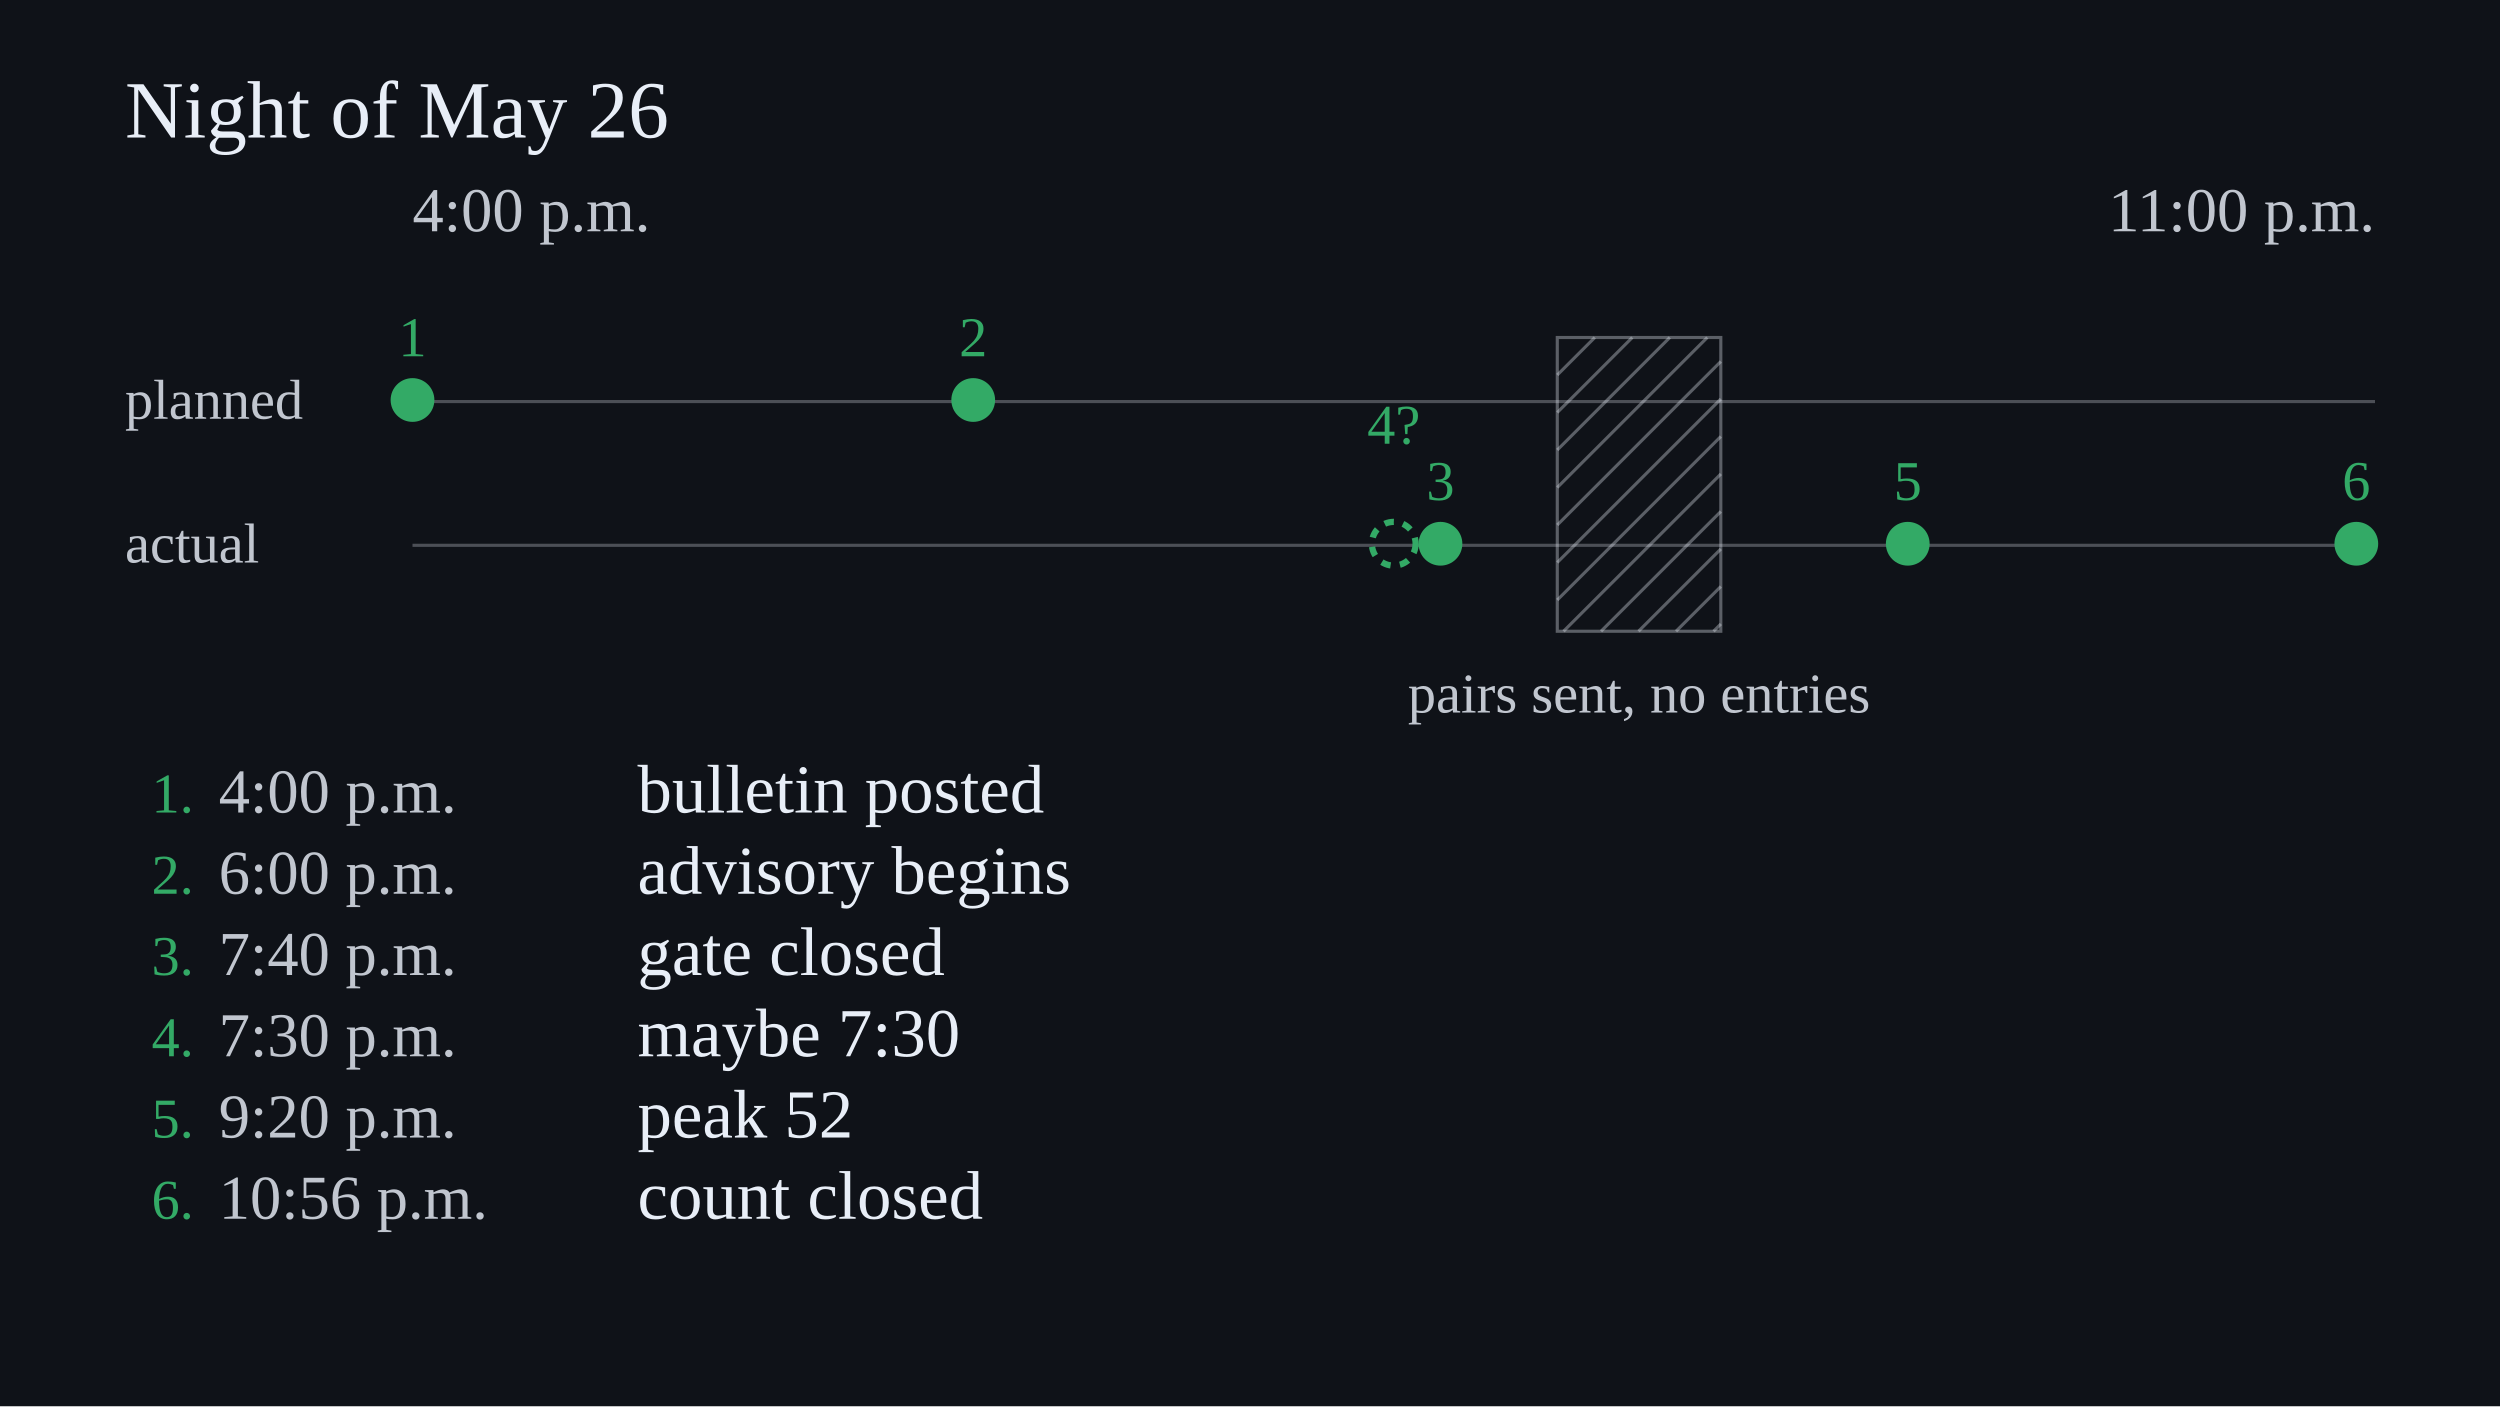
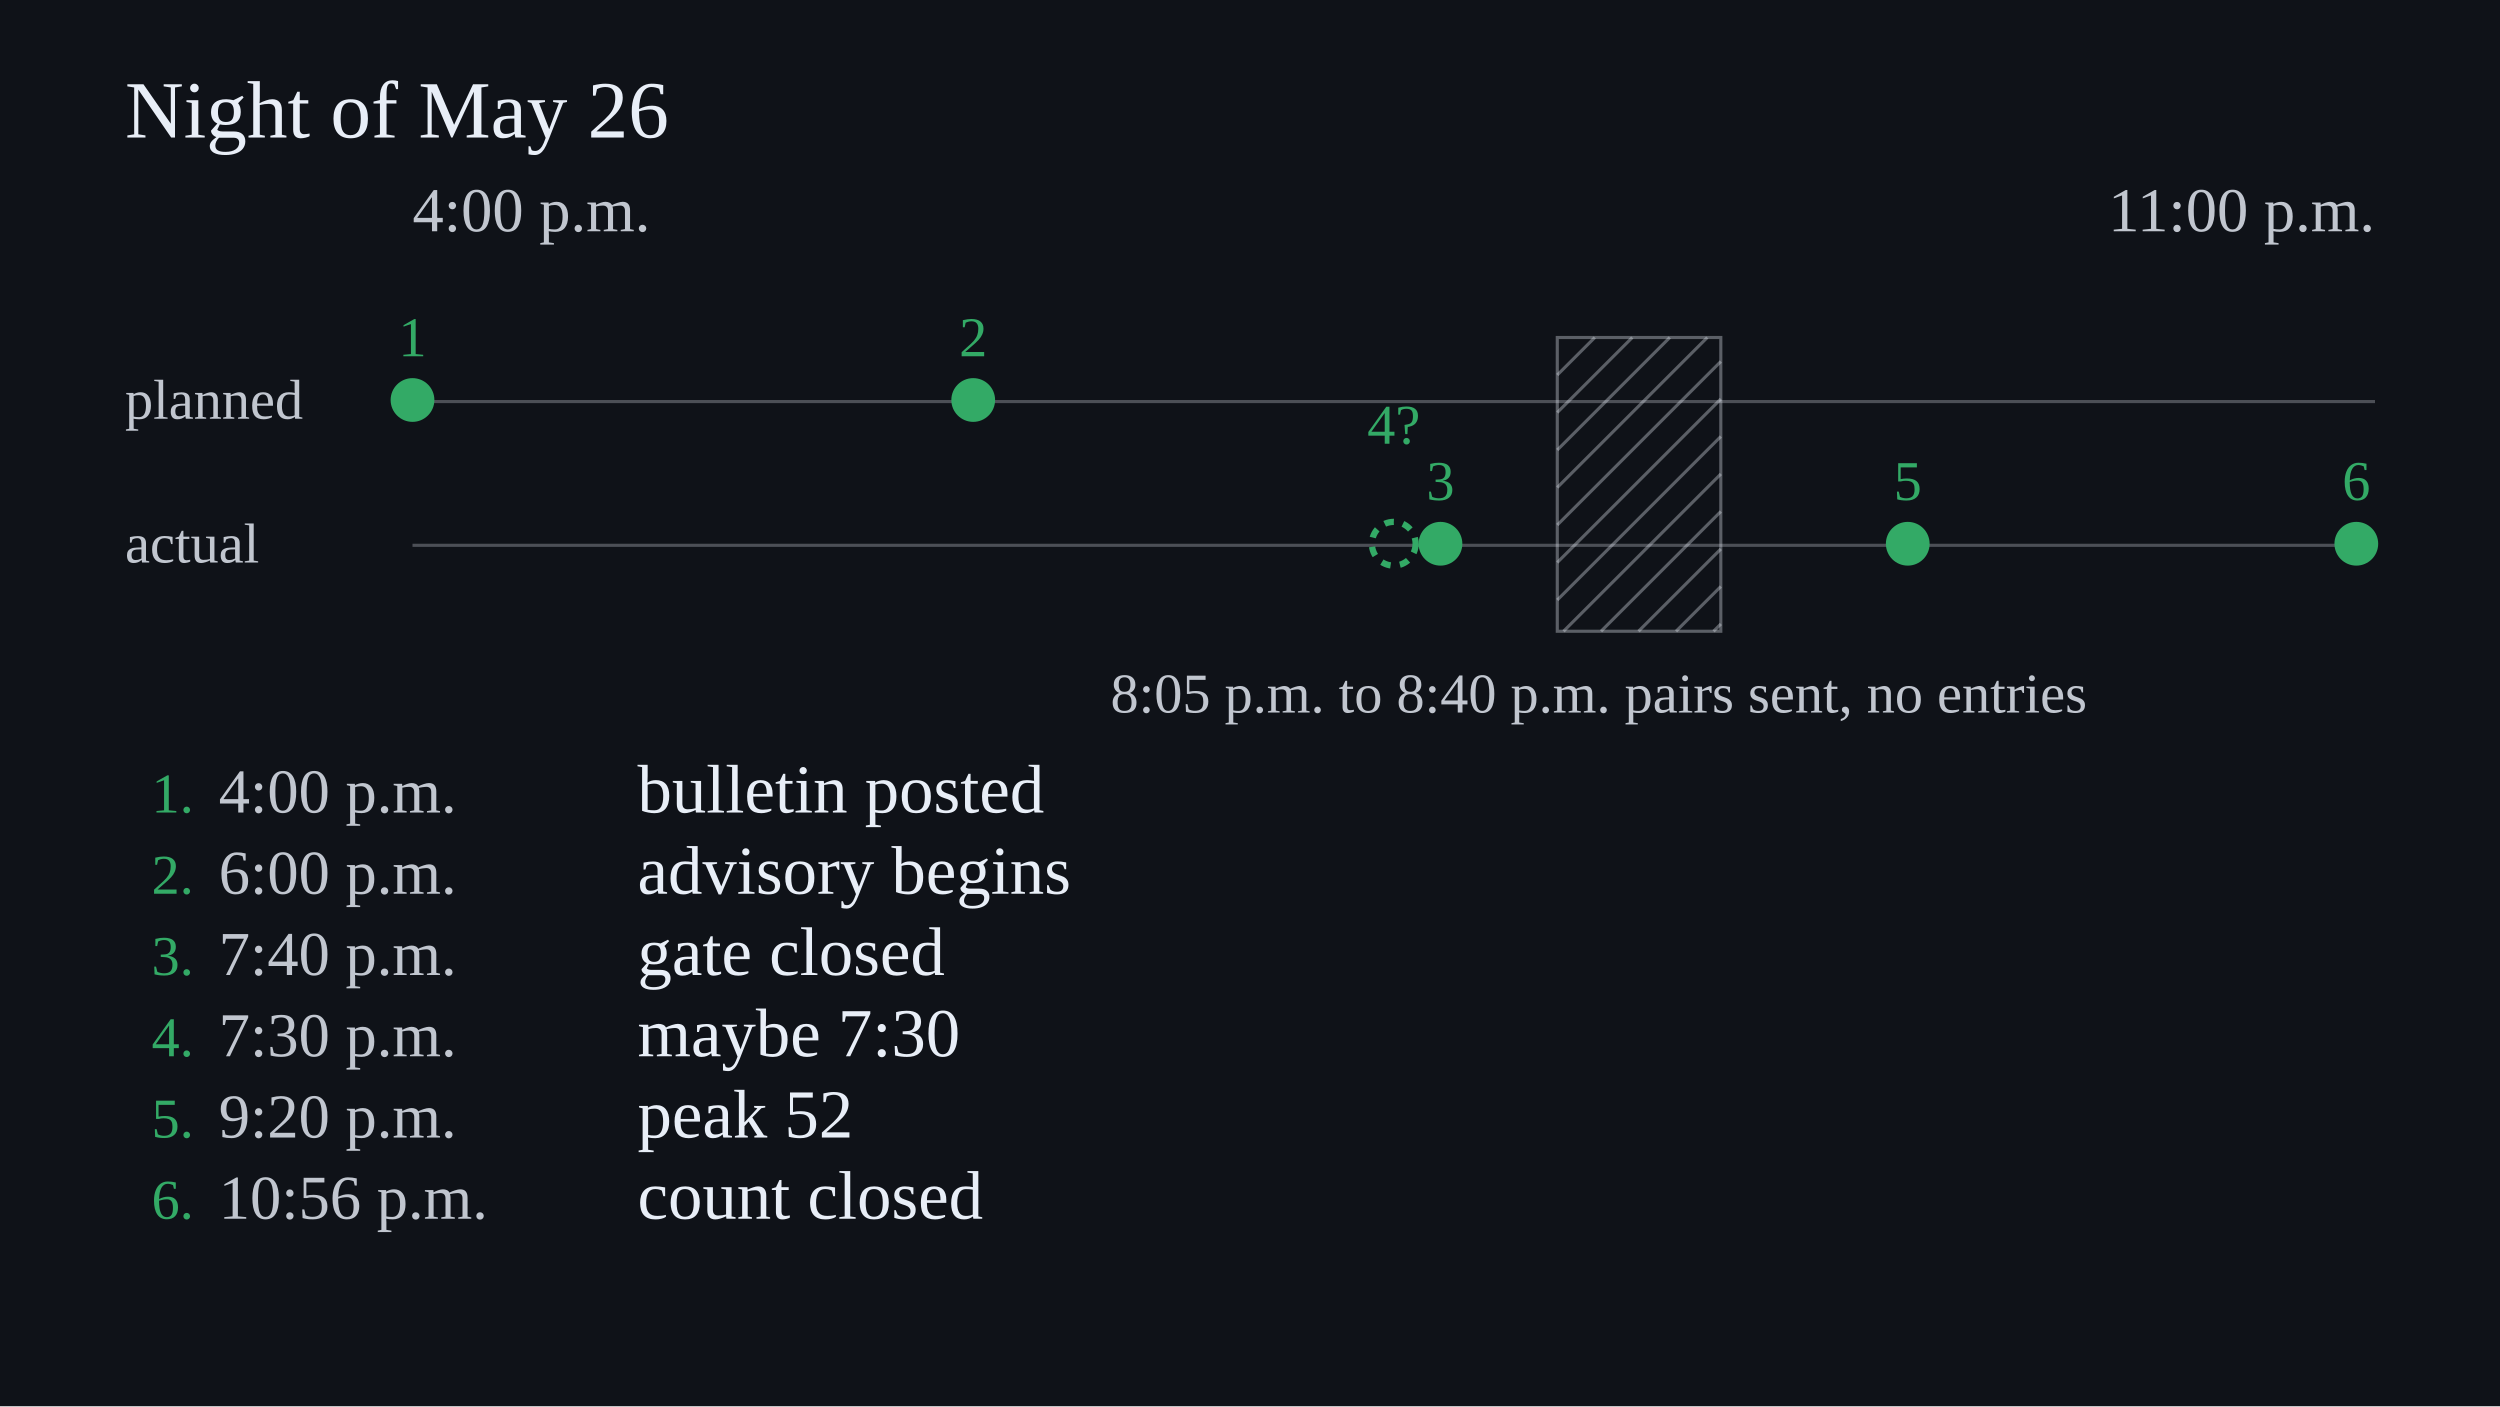
<svg xmlns="http://www.w3.org/2000/svg" width="800" height="450" viewBox="0 0 800 450" role="img">
  <rect x="0" y="0" width="800" height="450" fill="#0f1218" />
  <text x="40" y="44" font-size="26" fill="#e8eef7">Night of May 26</text>
  <text x="132" y="74" font-size="20" fill="#e8eef7" fill-opacity="0.82">4:00 p.m.</text>
  <text x="760" y="74" font-size="20" fill="#e8eef7" text-anchor="end" fill-opacity="0.82">11:00 p.m.</text>
  <rect x="498.33" y="108" width="52.33" height="94" fill="none" stroke="rgba(232,238,247,0.35)" stroke-width="1" data-gap="pairs sent, no entries" />
  <line x1="510.33" y1="108" x2="498.33" y2="120" stroke="rgba(232,238,247,0.35)" stroke-width="1" />
  <line x1="522.33" y1="108" x2="498.33" y2="132" stroke="rgba(232,238,247,0.35)" stroke-width="1" />
  <line x1="534.33" y1="108" x2="498.33" y2="144" stroke="rgba(232,238,247,0.35)" stroke-width="1" />
  <line x1="546.33" y1="108" x2="498.33" y2="156" stroke="rgba(232,238,247,0.35)" stroke-width="1" />
  <line x1="550.67" y1="115.67" x2="498.33" y2="168" stroke="rgba(232,238,247,0.35)" stroke-width="1" />
  <line x1="550.67" y1="127.67" x2="498.33" y2="180" stroke="rgba(232,238,247,0.35)" stroke-width="1" />
  <line x1="550.67" y1="139.67" x2="498.33" y2="192" stroke="rgba(232,238,247,0.35)" stroke-width="1" />
  <line x1="550.67" y1="151.67" x2="500.33" y2="202" stroke="rgba(232,238,247,0.35)" stroke-width="1" />
  <line x1="550.67" y1="163.67" x2="512.33" y2="202" stroke="rgba(232,238,247,0.35)" stroke-width="1" />
  <line x1="550.67" y1="175.67" x2="524.33" y2="202" stroke="rgba(232,238,247,0.35)" stroke-width="1" />
  <line x1="550.67" y1="187.67" x2="536.33" y2="202" stroke="rgba(232,238,247,0.35)" stroke-width="1" />
  <line x1="550.67" y1="199.67" x2="548.33" y2="202" stroke="rgba(232,238,247,0.35)" stroke-width="1" />
  <text x="40" y="134" font-size="18" fill="#e8eef7" fill-opacity="0.82">planned</text>
  <line x1="132" y1="128.5" x2="760" y2="128.5" stroke="rgba(232,238,247,0.28)" stroke-width="1" />
  <text x="40" y="180" font-size="18" fill="#e8eef7" fill-opacity="0.82">actual</text>
  <line x1="132" y1="174.5" x2="760" y2="174.5" stroke="rgba(232,238,247,0.28)" stroke-width="1" />
  <circle cx="132" cy="128" r="7" fill="#3a6" />
  <text x="132" y="114" font-size="18" fill="#3a6" text-anchor="middle">1</text>
  <circle cx="311.43" cy="128" r="7" fill="#3a6" />
  <text x="311.43" y="114" font-size="18" fill="#3a6" text-anchor="middle">2</text>
  <circle cx="460.95" cy="174" r="7" fill="#3a6" />
  <text x="460.95" y="160" font-size="18" fill="#3a6" text-anchor="middle">3</text>
  <circle cx="446" cy="174" r="7" fill="none" stroke="#3a6" stroke-width="2" stroke-dasharray="3 3" data-kind="unverified" />
  <text x="446" y="142" font-size="18" fill="#3a6" text-anchor="middle">4?</text>
  <circle cx="610.48" cy="174" r="7" fill="#3a6" />
  <text x="610.48" y="160" font-size="18" fill="#3a6" text-anchor="middle">5</text>
  <circle cx="754.02" cy="174" r="7" fill="#3a6" />
  <text x="754.02" y="160" font-size="18" fill="#3a6" text-anchor="middle">6</text>
-   <text x="524.5" y="228" font-size="18" fill="#e8eef7" text-anchor="middle" fill-opacity="0.82">pairs sent, no entries</text>
+   <text x="511.6" y="228" font-size="18" fill="#e8eef7" text-anchor="middle" fill-opacity="0.82">8:05 p.m. to 8:40 p.m.  pairs sent, no entries</text>
  <text x="62" y="260" font-size="18" fill="#3a6" text-anchor="end">1.</text>
  <text x="70" y="260" font-size="20" fill="#e8eef7" fill-opacity="0.82">4:00 p.m.</text>
  <text x="204" y="260" font-size="22" fill="#e8eef7">bulletin posted</text>
  <text x="62" y="286" font-size="18" fill="#3a6" text-anchor="end">2.</text>
  <text x="70" y="286" font-size="20" fill="#e8eef7" fill-opacity="0.82">6:00 p.m.</text>
  <text x="204" y="286" font-size="22" fill="#e8eef7">advisory begins</text>
  <text x="62" y="312" font-size="18" fill="#3a6" text-anchor="end">3.</text>
  <text x="70" y="312" font-size="20" fill="#e8eef7" fill-opacity="0.82">7:40 p.m.</text>
  <text x="204" y="312" font-size="22" fill="#e8eef7">gate closed</text>
  <text x="62" y="338" font-size="18" fill="#3a6" text-anchor="end">4.</text>
  <text x="70" y="338" font-size="20" fill="#e8eef7" fill-opacity="0.82">7:30 p.m.</text>
  <text x="204" y="338" font-size="22" fill="#e8eef7" data-kind="unverified">maybe 7:30</text>
  <text x="62" y="364" font-size="18" fill="#3a6" text-anchor="end">5.</text>
  <text x="70" y="364" font-size="20" fill="#e8eef7" fill-opacity="0.82">9:20 p.m.</text>
  <text x="204" y="364" font-size="22" fill="#e8eef7">peak 52</text>
  <text x="62" y="390" font-size="18" fill="#3a6" text-anchor="end">6.</text>
  <text x="70" y="390" font-size="20" fill="#e8eef7" fill-opacity="0.82">10:56 p.m.</text>
  <text x="204" y="390" font-size="22" fill="#e8eef7">count closed</text>
</svg>
